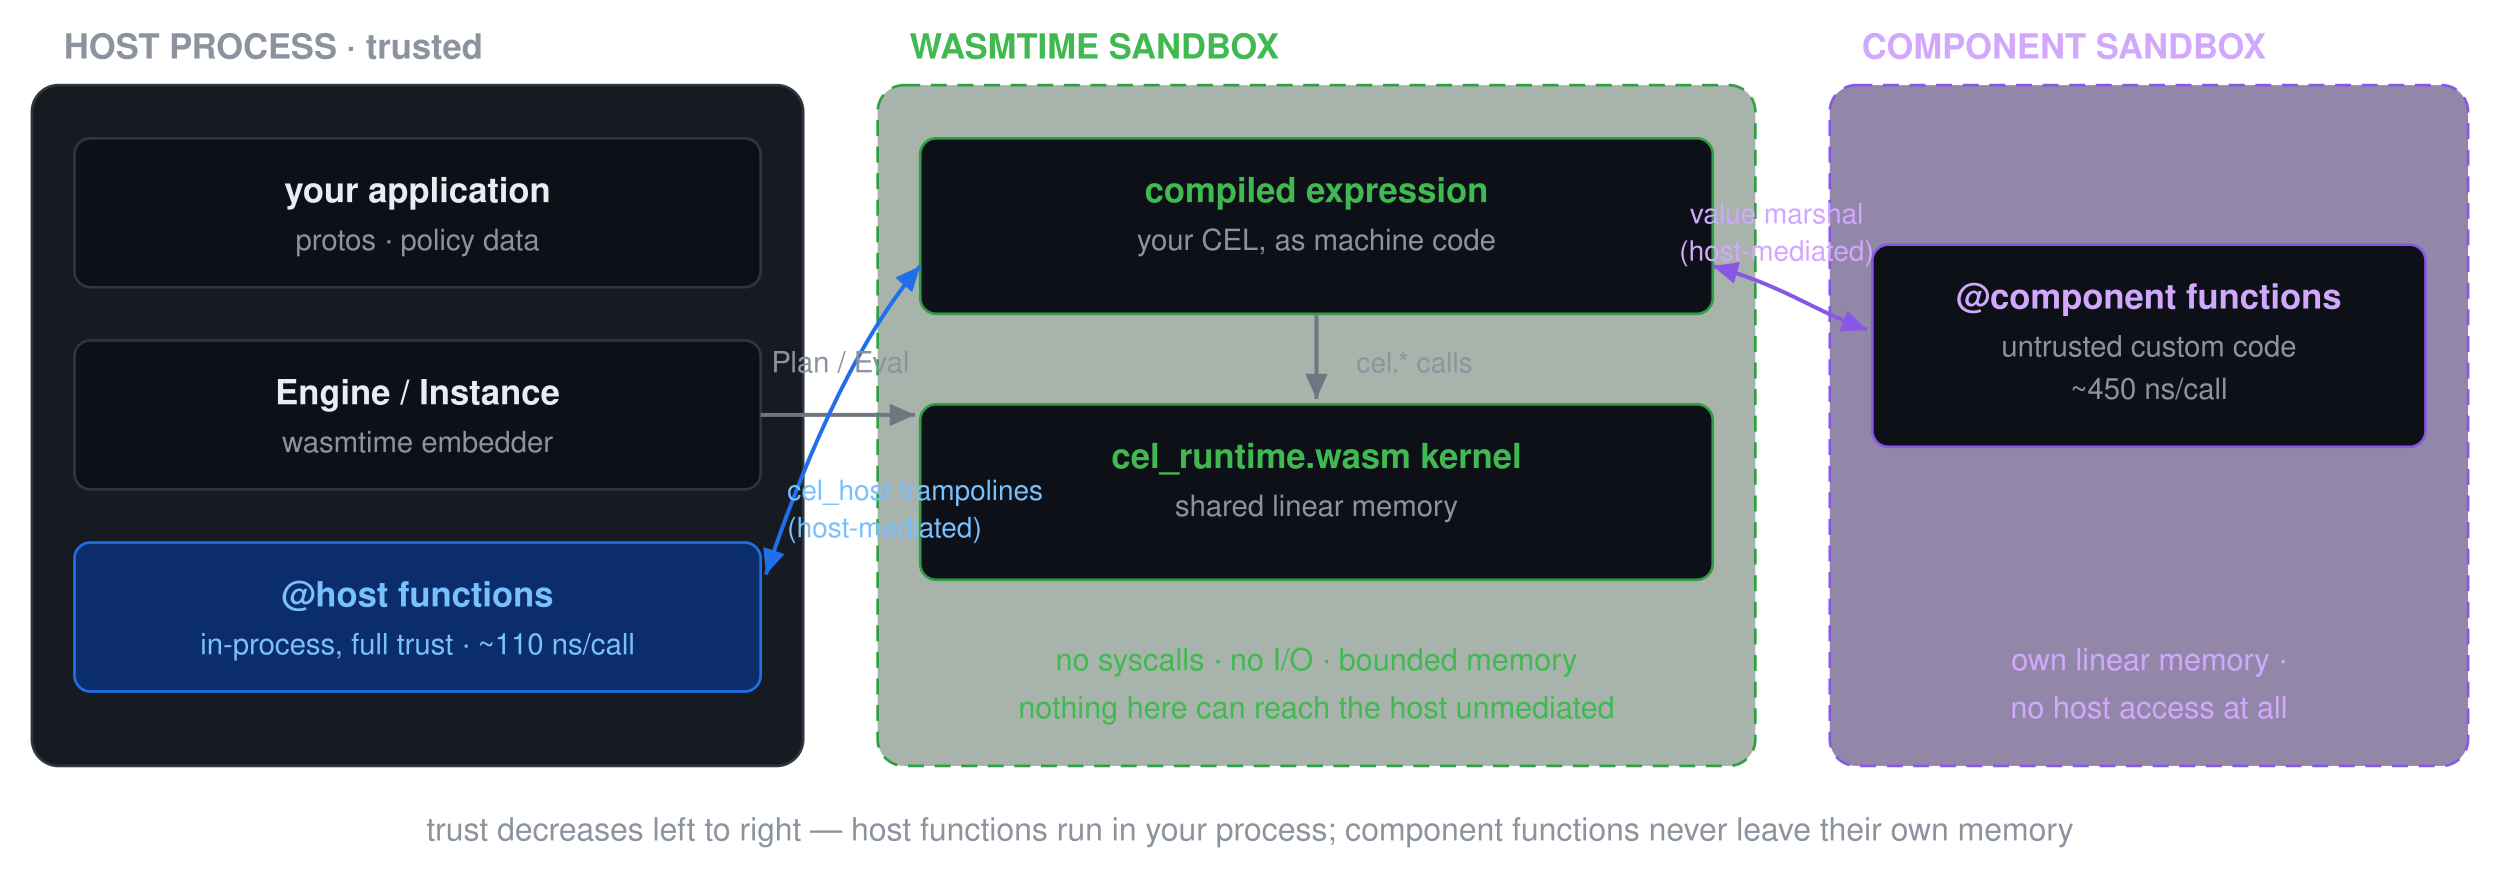
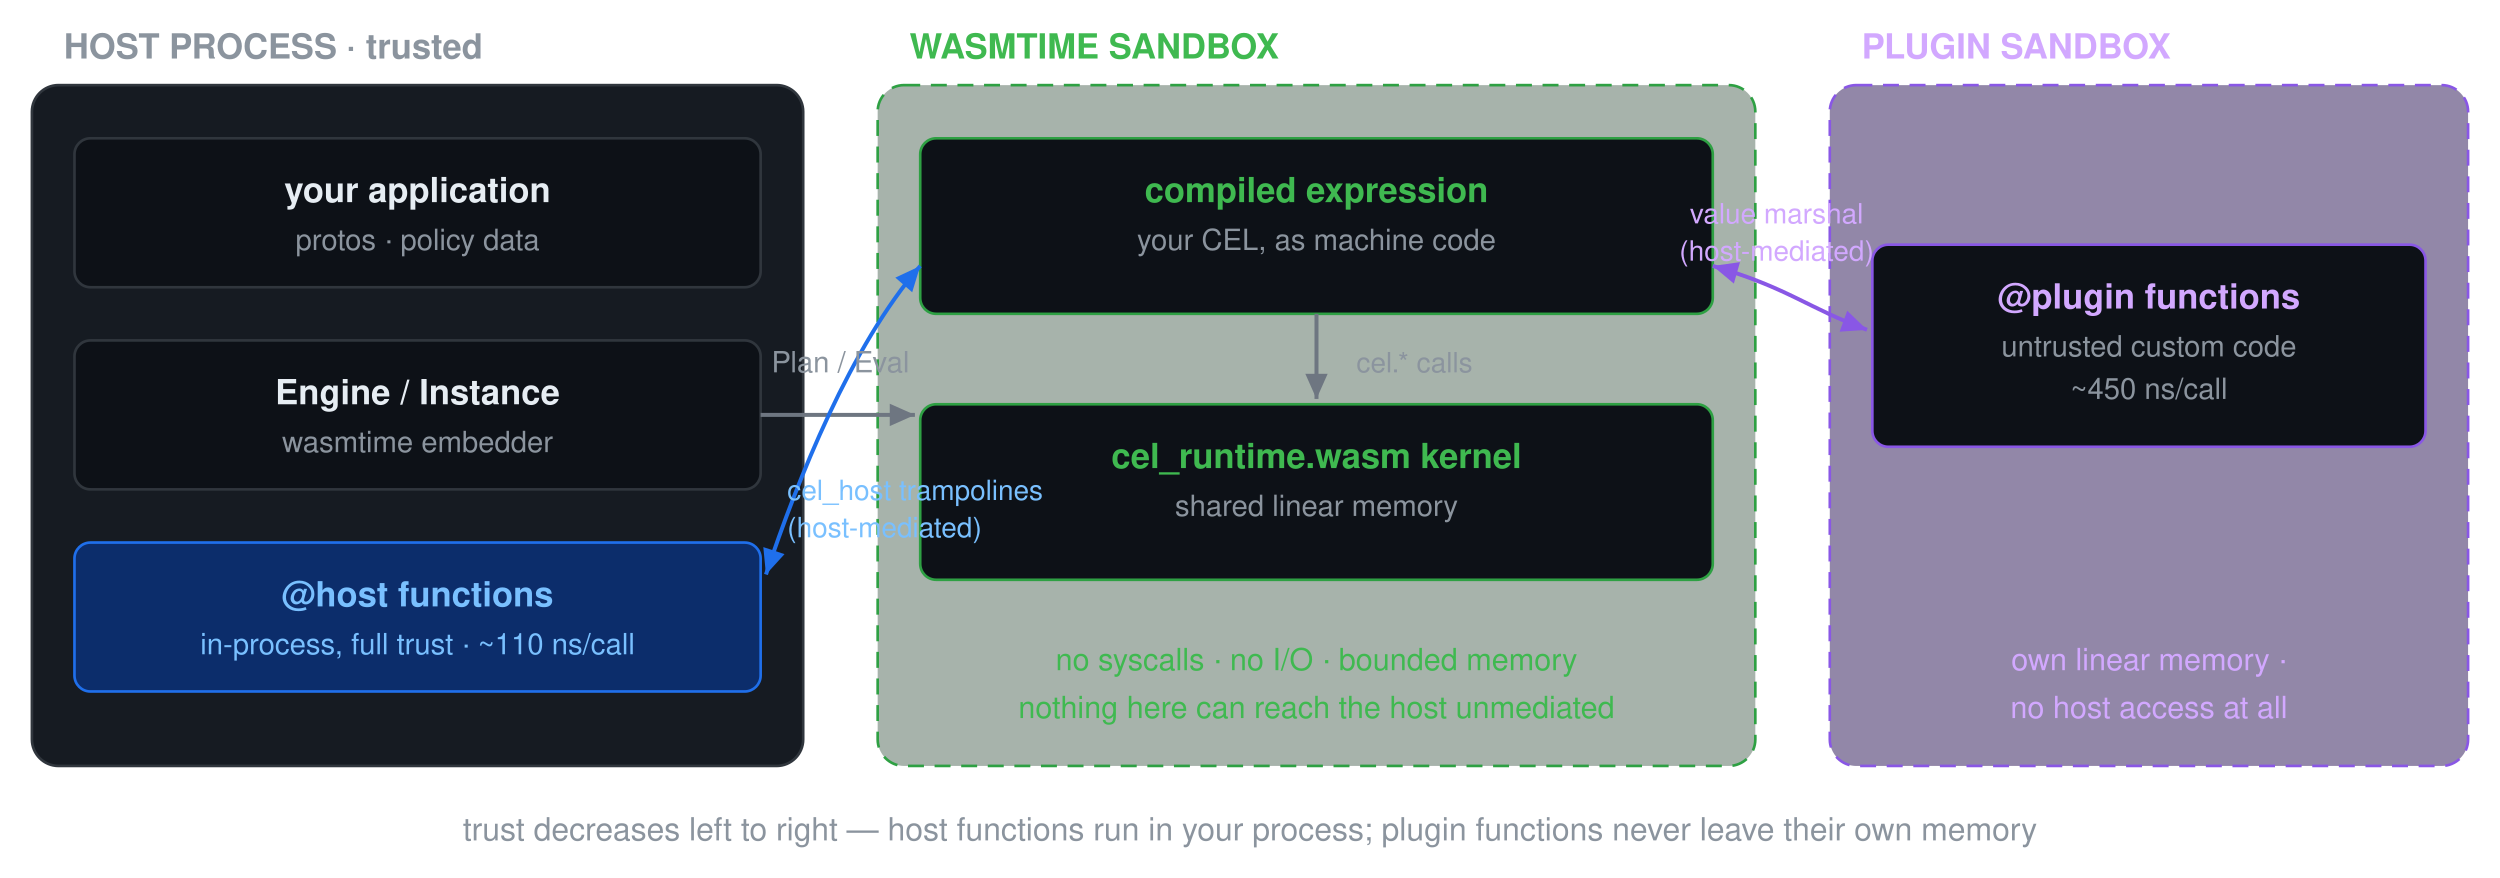
<svg xmlns="http://www.w3.org/2000/svg" width="940" height="330" viewBox="0 0 940 330" font-family="system-ui, -apple-system, 'Segoe UI', Helvetica, Arial, sans-serif">
  <defs>
    <marker id="arr" viewBox="0 0 10 10" refX="9" refY="5" markerWidth="7" markerHeight="7" orient="auto-start-reverse">
      <path d="M 0 1 L 9 5 L 0 9 z" fill="#6e7681" />
    </marker>
    <marker id="arrb" viewBox="0 0 10 10" refX="9" refY="5" markerWidth="7" markerHeight="7" orient="auto-start-reverse">
      <path d="M 0 1 L 9 5 L 0 9 z" fill="#1f6feb" />
    </marker>
    <marker id="arrp" viewBox="0 0 10 10" refX="9" refY="5" markerWidth="7" markerHeight="7" orient="auto-start-reverse">
      <path d="M 0 1 L 9 5 L 0 9 z" fill="#8957e5" />
    </marker>
  </defs>
  <rect x="12" y="32" width="290" height="256" rx="10" fill="#161b22" stroke="#30363d" />
  <text x="24" y="22" font-size="13" font-weight="600" fill="#8b949e">HOST PROCESS · trusted</text>
  <g font-size="13">
    <rect x="28" y="52" width="258" height="56" rx="6" fill="#0d1117" stroke="#30363d" />
    <text x="157" y="76" text-anchor="middle" font-weight="600" fill="#e6edf3">your application</text>
    <text x="157" y="94" text-anchor="middle" font-size="11" fill="#8b949e">protos · policy data</text>
    <rect x="28" y="128" width="258" height="56" rx="6" fill="#0d1117" stroke="#30363d" />
    <text x="157" y="152" text-anchor="middle" font-weight="600" fill="#e6edf3">Engine / Instance</text>
    <text x="157" y="170" text-anchor="middle" font-size="11" fill="#8b949e">wasmtime embedder</text>
    <rect x="28" y="204" width="258" height="56" rx="6" fill="#0c2d6b" stroke="#1f6feb" />
    <text x="157" y="228" text-anchor="middle" font-weight="600" fill="#79c0ff">@host functions</text>
    <text x="157" y="246" text-anchor="middle" font-size="11" fill="#79c0ff">in-process, full trust · ~110 ns/call</text>
  </g>
  <rect x="330" y="32" width="330" height="256" rx="10" fill="#04260f" fill-opacity="0.35" stroke="#2ea043" stroke-dasharray="6,4" />
  <text x="342" y="22" font-size="13" font-weight="600" fill="#3fb950">WASMTIME SANDBOX</text>
  <g font-size="13">
    <rect x="346" y="52" width="298" height="66" rx="6" fill="#0d1117" stroke="#2ea043" />
    <text x="495" y="76" text-anchor="middle" font-weight="600" fill="#3fb950">compiled expression</text>
    <text x="495" y="94" text-anchor="middle" font-size="11" fill="#8b949e">your CEL, as machine code</text>
    <rect x="346" y="152" width="298" height="66" rx="6" fill="#0d1117" stroke="#2ea043" />
    <text x="495" y="176" text-anchor="middle" font-weight="600" fill="#3fb950">cel_runtime.wasm kernel</text>
    <text x="495" y="194" text-anchor="middle" font-size="11" fill="#8b949e">shared linear memory</text>
  </g>
  <text x="495" y="252" text-anchor="middle" font-size="11.5" fill="#3fb950">no syscalls · no I/O · bounded memory</text>
  <text x="495" y="270" text-anchor="middle" font-size="11.5" fill="#3fb950">nothing here can reach the host unmediated</text>
  <rect x="688" y="32" width="240" height="256" rx="10" fill="#271052" fill-opacity="0.5" stroke="#8957e5" stroke-dasharray="6,4" />
-   <text x="700" y="22" font-size="13" font-weight="600" fill="#d2a8ff">COMPONENT SANDBOX</text>
+   <text x="700" y="22" font-size="13" font-weight="600" fill="#d2a8ff">PLUGIN SANDBOX</text>
  <g font-size="13">
    <rect x="704" y="92" width="208" height="76" rx="6" fill="#0d1117" stroke="#8957e5" />
-     <text x="808" y="116" text-anchor="middle" font-weight="600" fill="#d2a8ff">@component functions</text>
+     <text x="808" y="116" text-anchor="middle" font-weight="600" fill="#d2a8ff">@plugin functions</text>
    <text x="808" y="134" text-anchor="middle" font-size="11" fill="#8b949e">untrusted custom code</text>
    <text x="808" y="150" text-anchor="middle" font-size="11" fill="#8b949e">~450 ns/call</text>
  </g>
  <text x="808" y="252" text-anchor="middle" font-size="11.5" fill="#d2a8ff">own linear memory ·</text>
  <text x="808" y="270" text-anchor="middle" font-size="11.5" fill="#d2a8ff">no host access at all</text>
  <g stroke-width="1.5" fill="none">
    <line x1="286" y1="156" x2="344" y2="156" stroke="#6e7681" marker-end="url(#arr)" />
    <path d="M 346 100 C 320 130, 300 180, 288 216" stroke="#1f6feb" marker-end="url(#arrb)" marker-start="url(#arrb)" />
    <path d="M 644 100 C 672 108, 680 116, 702 124" stroke="#8957e5" marker-end="url(#arrp)" marker-start="url(#arrp)" />
    <line x1="495" y1="118" x2="495" y2="150" stroke="#6e7681" marker-end="url(#arr)" />
  </g>
  <text x="316" y="140" text-anchor="middle" font-size="11" fill="#8b949e">Plan / Eval</text>
  <text x="296" y="188" text-anchor="start" font-size="10.5" fill="#79c0ff">cel_host trampolines</text>
  <text x="296" y="202" text-anchor="start" font-size="10.5" fill="#79c0ff">(host-mediated)</text>
  <text x="668" y="84" text-anchor="middle" font-size="10.5" fill="#d2a8ff">value marshal</text>
  <text x="668" y="98" text-anchor="middle" font-size="10.5" fill="#d2a8ff">(host-mediated)</text>
  <text x="510" y="140" text-anchor="start" font-size="10.5" fill="#8b949e">cel.* calls</text>
-   <text x="470" y="316" text-anchor="middle" font-size="12" fill="#8b949e">trust decreases left to right — host functions run in your process; component functions never leave their own memory</text>
+   <text x="470" y="316" text-anchor="middle" font-size="12" fill="#8b949e">trust decreases left to right — host functions run in your process; plugin functions never leave their own memory</text>
</svg>
